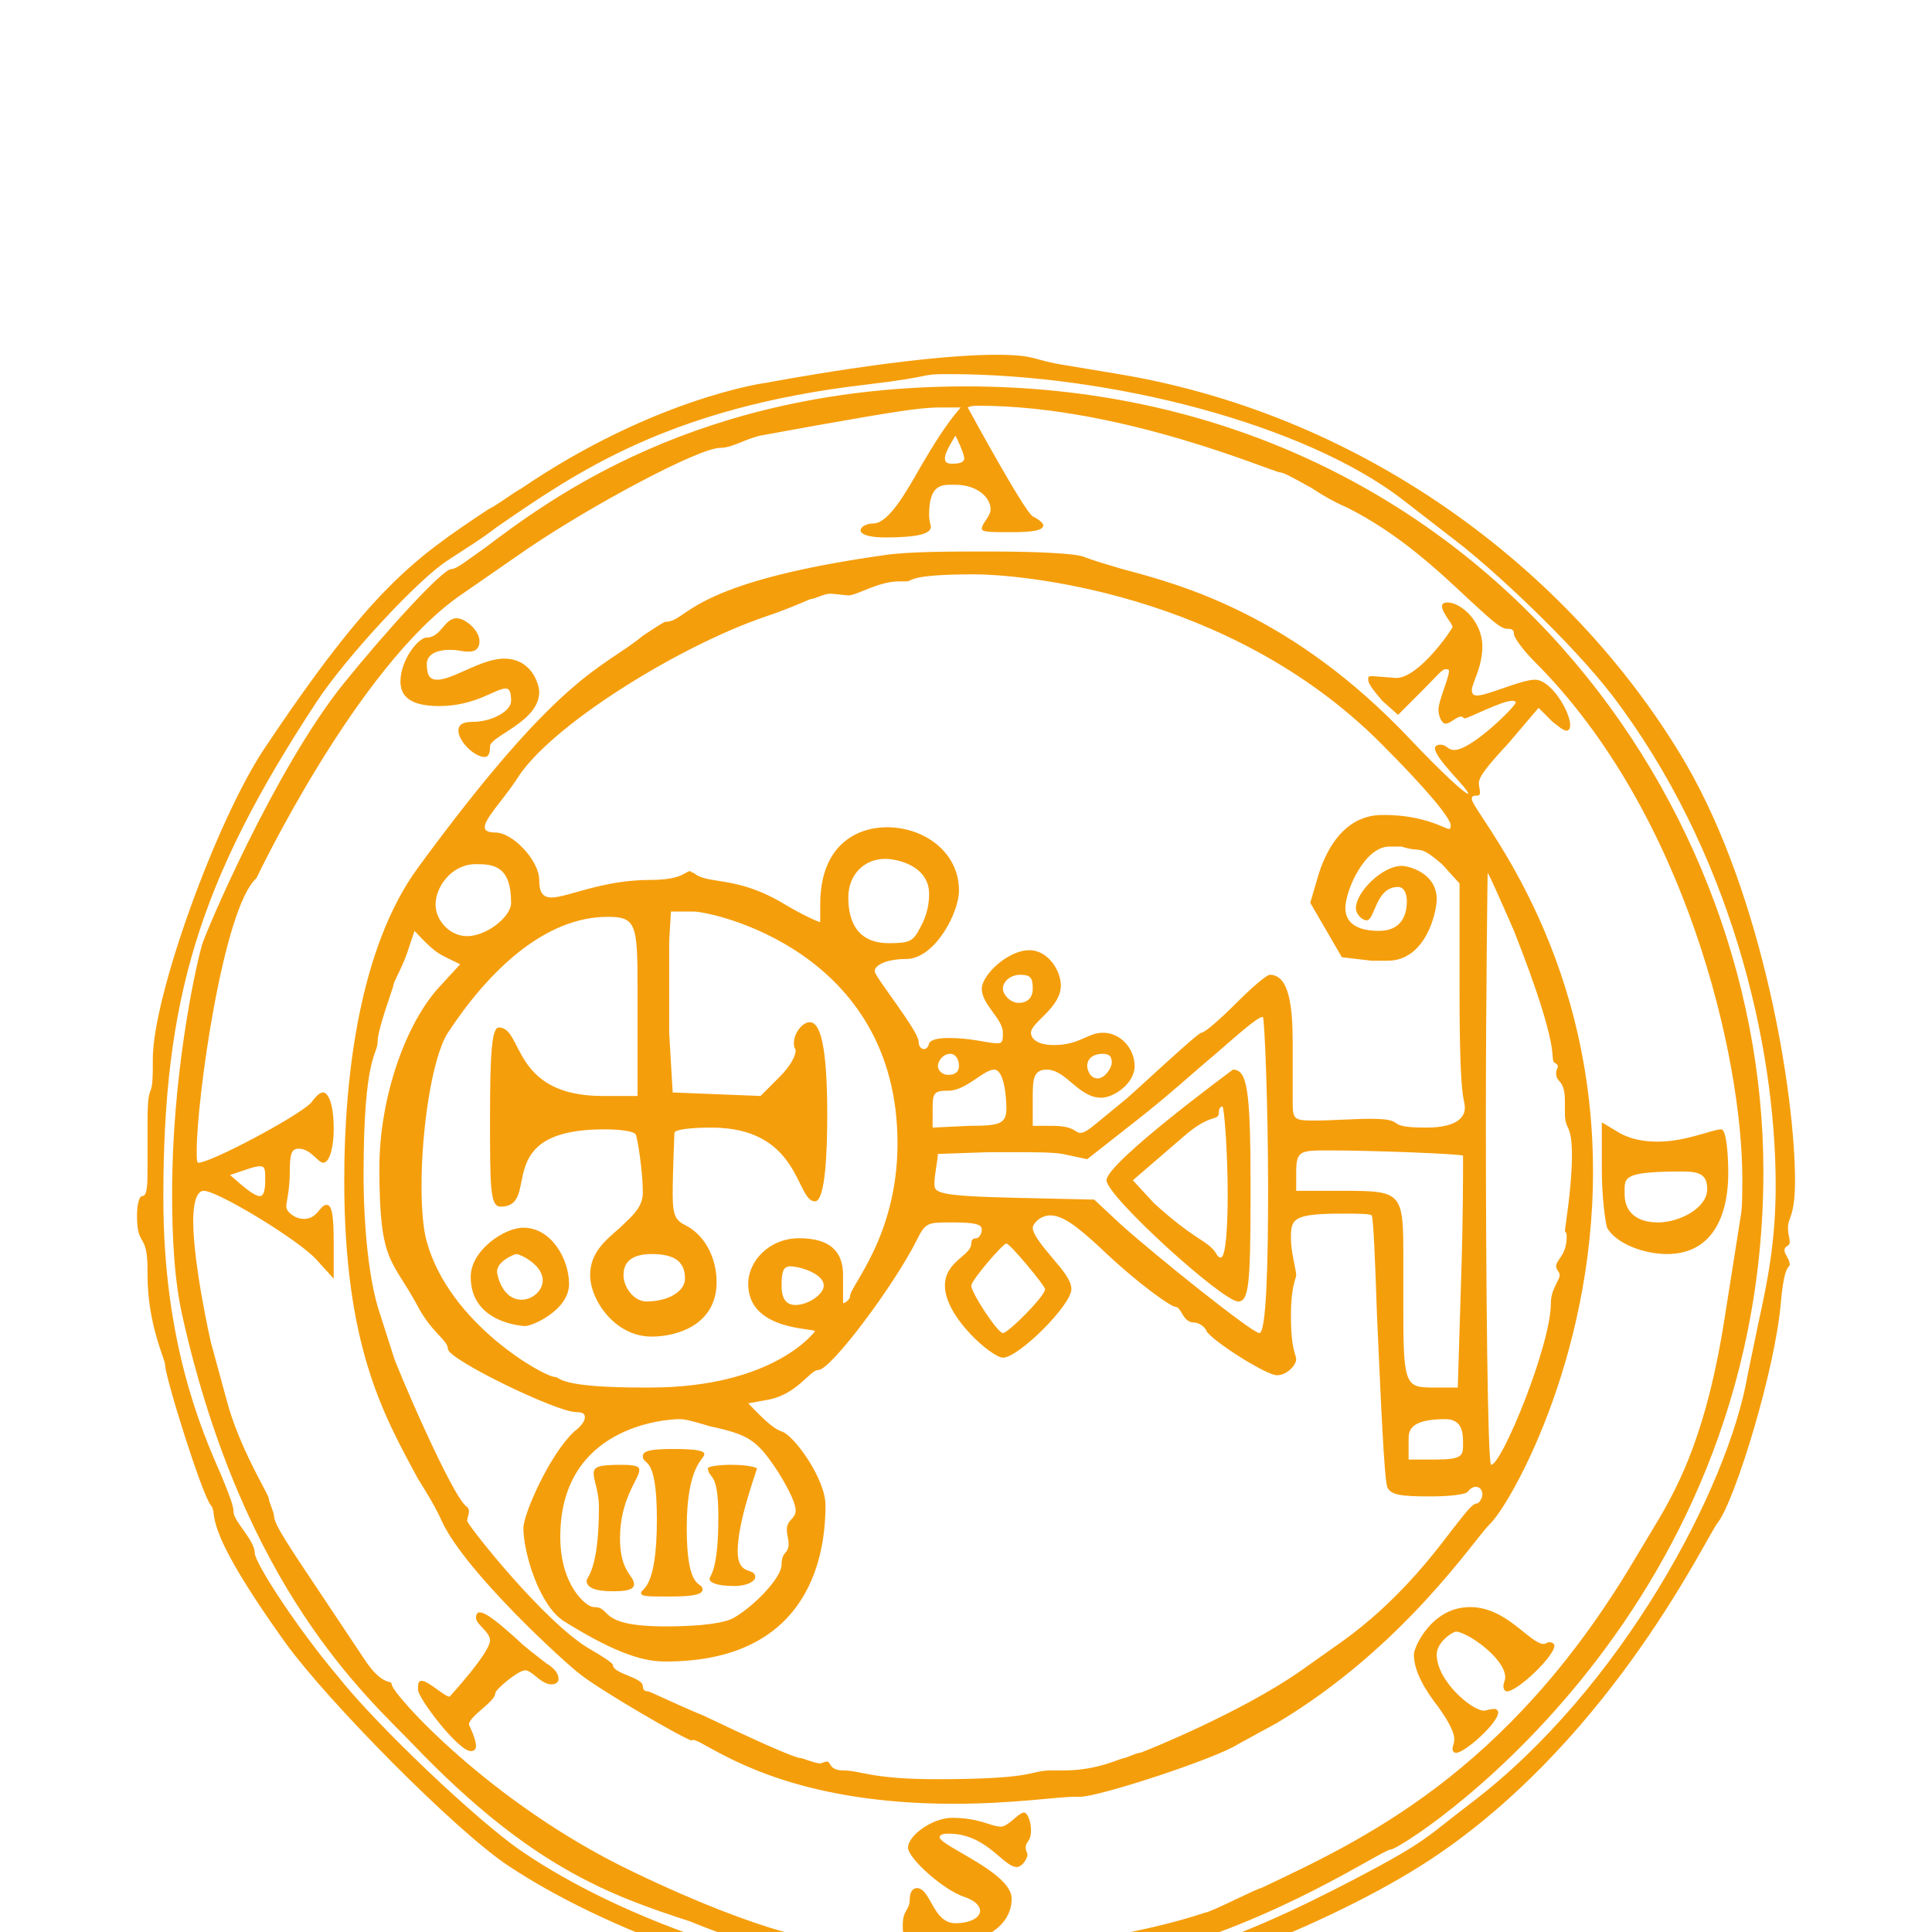
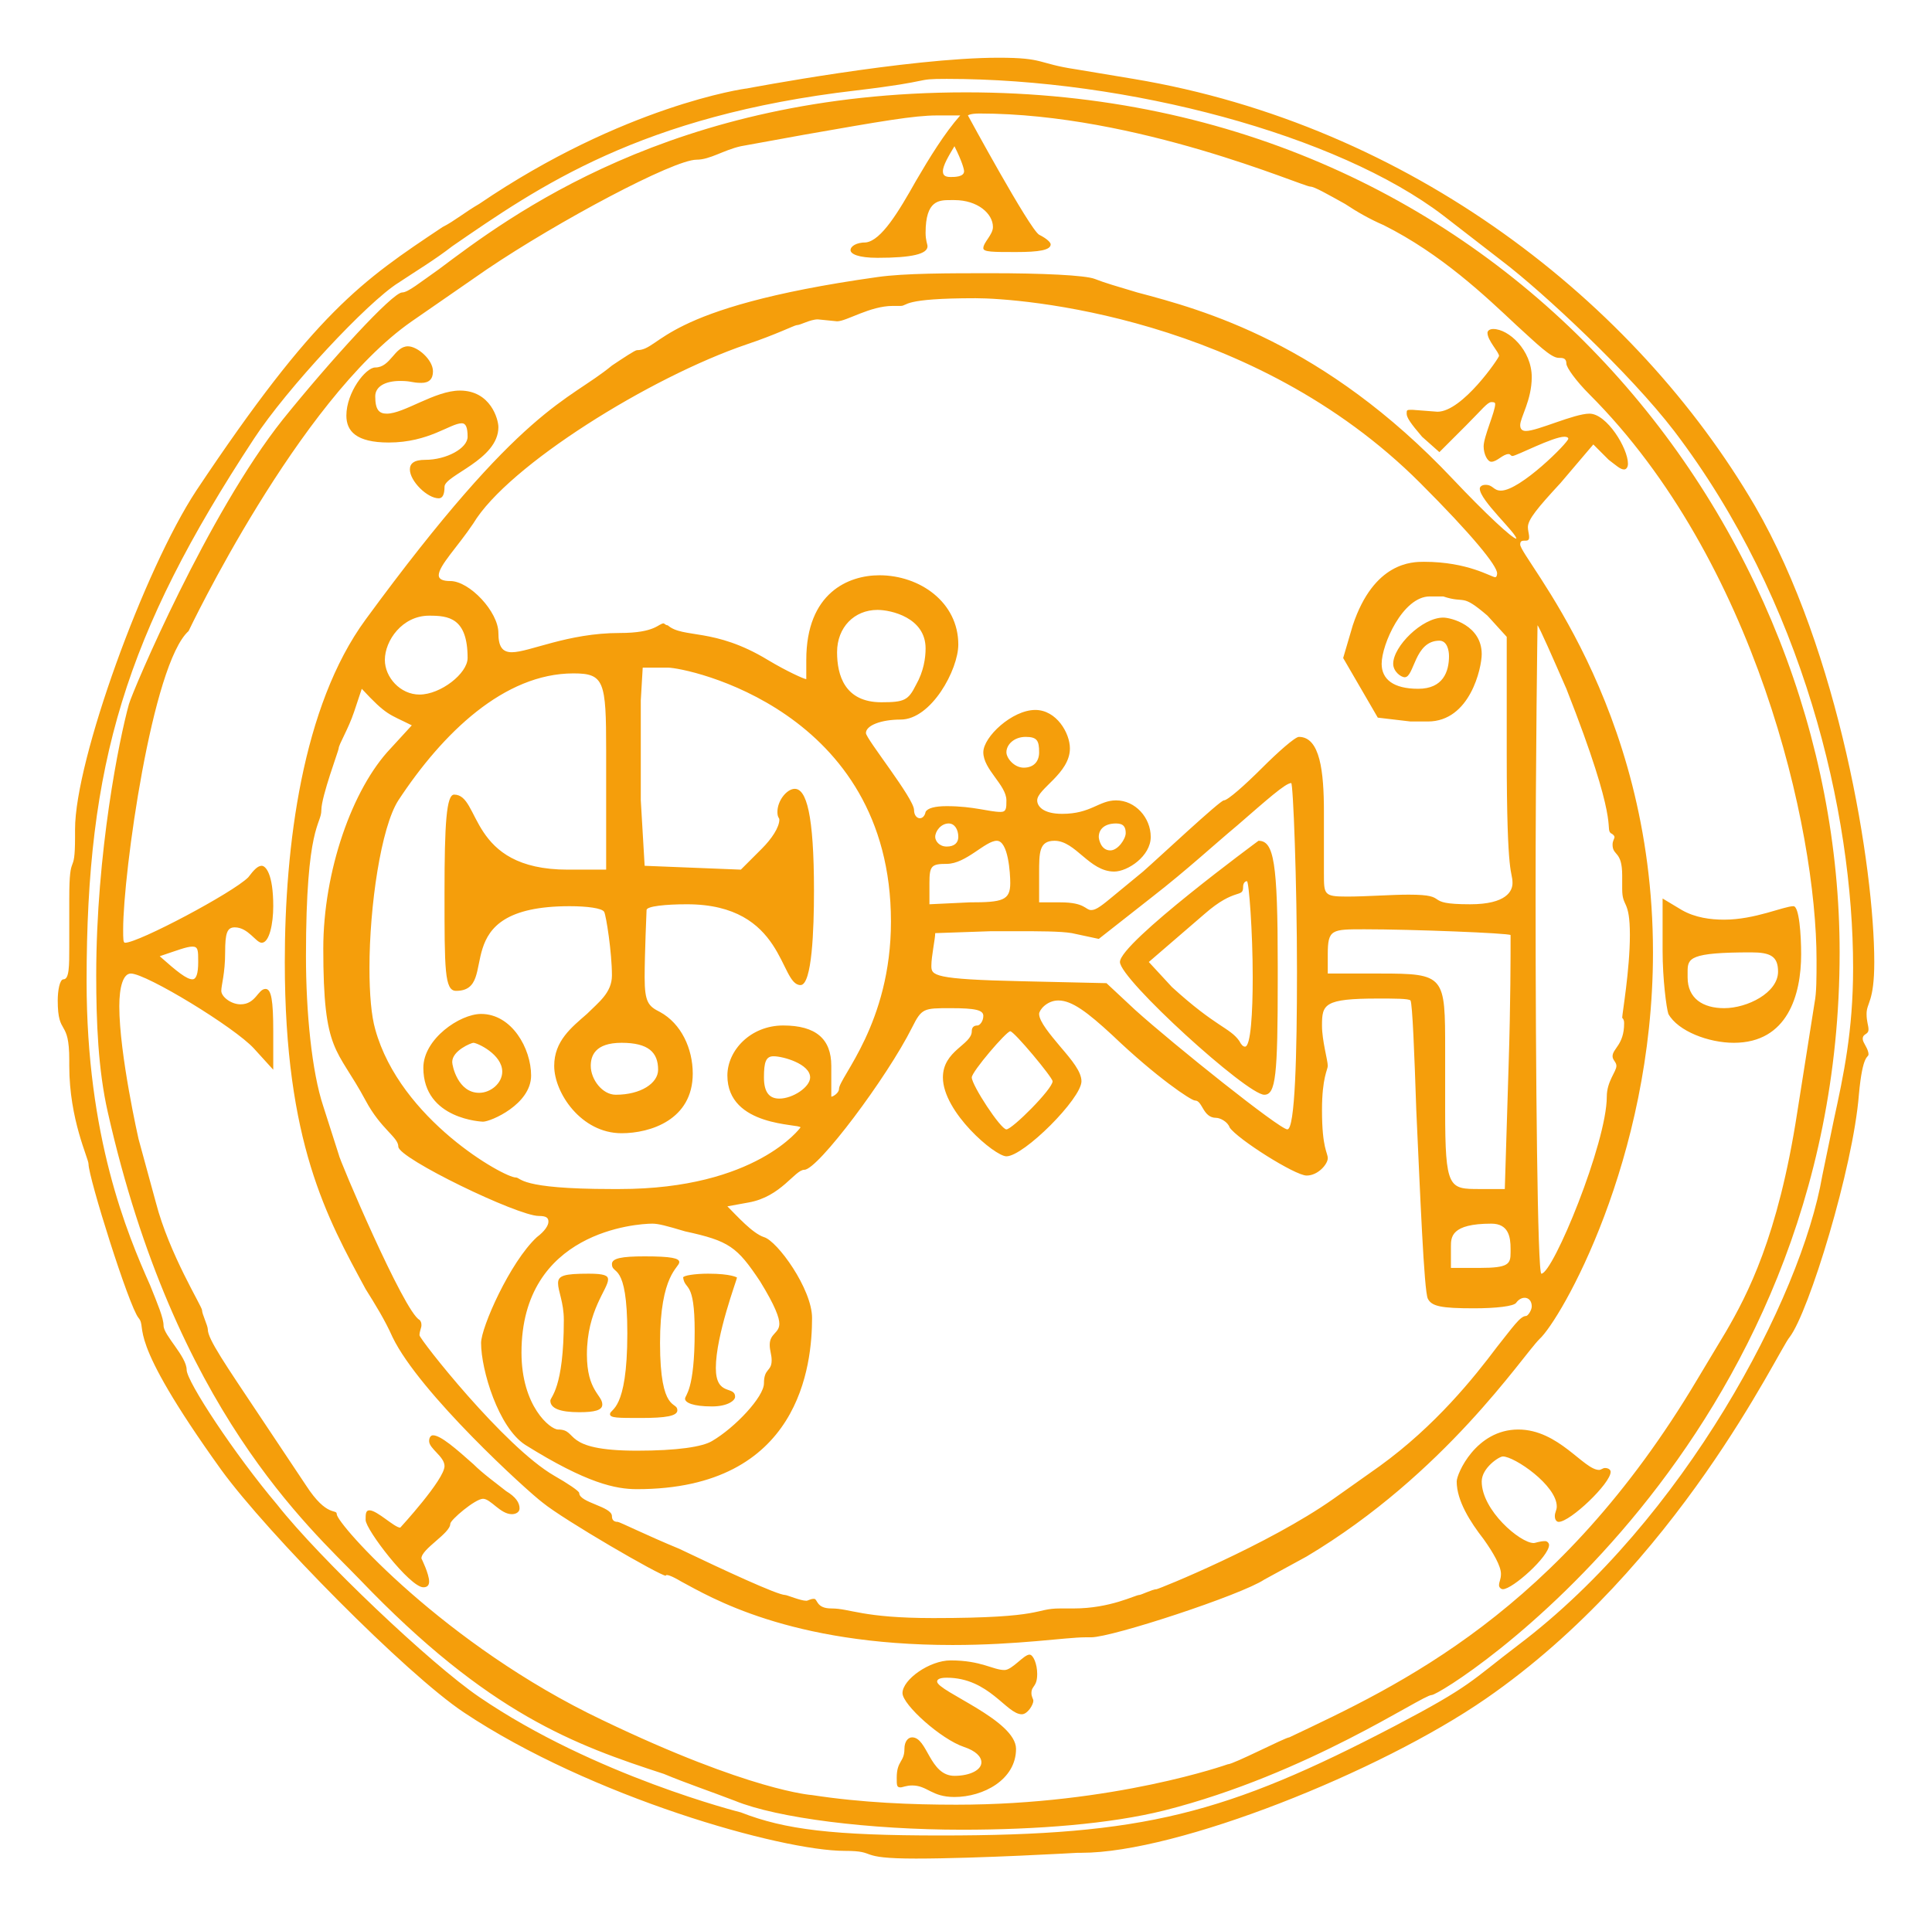
- <svg xmlns="http://www.w3.org/2000/svg" viewBox="-50 -50 1100 1100">
-   <g transform="translate(0, 1000) scale(1, -1)">
+ <svg xmlns="http://www.w3.org/2000/svg" viewBox="-2 -118 1004 996">
+   <g transform="translate(0, 760) scale(1, -1)">
    <path d="M474 -88C506 -88 558 -85 558 -85H560C610 -85 715 -43 770 -5C870 64 922 176 928 183C938 196 961 271 964 309C966 331 969 328 969 330C969 333 966 336 966 338C966 341 969 340 969 343C969 345 968 347 968 351C968 357 972 357 972 378C972 427 954 539 910 615C848 721 731 813 587 837L557 842C537 845 541 848 517 848C470 848 386 832 386 832C385 832 322 823 247 772C240 768 234 763 228 760C186 732 162 716 100 623C73 582 37 483 37 447V443C37 421 34 437 34 411V386C34 376 34 369 31 369C29 369 28 363 28 358C28 339 34 349 34 327V324C34 296 44 276 44 273C44 266 65 199 70 193C75 187 62 185 113 114C137 81 209 8 239 -12C305 -56 404 -84 437 -84C455 -84 442 -88 474 -88ZM487 -76C431 -76 406 -73 383 -64C383 -64 307 -45 247 -4C222 13 164 68 142 96C120 122 95 160 95 166C95 173 83 184 83 189C83 193 80 200 76 210C64 237 43 287 43 368C43 481 63 548 130 650C147 676 189 721 205 731C214 737 224 743 233 750C278 781 331 818 443 831C485 836 472 837 490 837C584 837 693 808 748 766L779 742C800 726 845 684 868 654C935 566 961 456 961 375C961 342 956 319 951 296L945 267C934 203 873 88 787 23C762 4 763 2 723 -19C635 -65 592 -76 487 -76ZM498 -73C537 -73 575 -70 603 -63C678 -44 737 -3 742 -3C748 -3 954 126 954 383C954 603 781 830 500 830C347 830 262 765 226 738C216 731 210 726 207 726C202 726 170 691 145 660C106 611 67 519 65 512C60 494 48 435 48 371C48 347 49 322 54 300C89 145 159 84 185 57C252 -13 297 -29 343 -44C355 -49 367 -53 380 -58C402 -67 450 -73 498 -73ZM495 -60C472 -60 446 -59 420 -55C420 -55 388 -53 311 -16C229 23 173 86 173 91C173 94 168 89 157 106L133 142C115 169 106 182 106 187C106 189 103 195 103 197C103 199 86 226 79 253L70 286C70 286 60 330 60 355C60 365 62 372 66 372C74 372 120 344 130 333L140 322V342C140 358 139 364 136 364C132 364 131 356 123 356C118 356 113 360 113 363C113 366 115 372 115 383C115 393 116 396 120 396C127 396 131 388 134 388C138 388 140 398 140 407C140 424 136 428 134 428C132 428 130 426 127 422C119 414 70 388 63 388C62 388 62 390 62 395C62 424 77 533 96 550C96 550 153 670 212 711L251 738C288 763 348 795 360 795C367 795 374 800 383 802L416 808C456 815 473 818 485 818H497C489 809 481 796 474 784C465 768 456 753 448 752C443 752 440 750 440 748C440 746 444 744 454 744C472 744 480 746 480 750C480 751 479 753 479 757C479 774 486 774 492 774H494C506 774 514 767 514 760C514 756 509 752 509 749C509 747 514 747 526 747C538 747 544 748 544 751C544 752 542 754 538 756C533 759 501 818 501 818C501 818 502 819 507 819C589 819 675 781 679 781C681 781 688 777 697 772C703 768 710 764 717 761C747 746 770 724 786 709C797 699 804 692 808 692C810 692 812 692 812 689C812 687 817 680 824 673C910 587 942 448 942 379C942 370 942 362 941 357L932 300C922 235 906 205 895 186L880 161C808 40 725 2 668 -25C666 -25 639 -39 636 -39C636 -39 577 -60 495 -60ZM492 786C489 786 488 787 488 789C488 792 491 797 494 802C498 794 499 790 499 789C499 786 494 786 492 786ZM493 23C527 23 552 27 562 27H565C576 27 643 49 655 57L677 69C749 112 789 173 798 182C809 192 857 275 857 383C857 513 788 588 788 595C788 597 789 597 791 597C794 597 792 601 792 604C792 608 797 614 809 627L826 647L834 639C838 636 840 634 842 634C843 634 844 635 844 637C844 645 833 663 824 663C816 663 797 654 791 654C789 654 788 655 788 657C788 661 794 670 794 682C794 696 782 707 774 707C772 707 771 706 771 705C771 701 777 695 777 693C777 692 758 664 745 664L732 665C729 665 729 665 729 663C729 661 731 658 737 651L746 643L760 657C768 665 771 669 773 669C774 669 775 669 775 668C775 664 769 651 769 646C769 642 771 638 773 638C776 638 779 642 782 642C783 642 783 641 784 641C786 641 805 651 811 651C811 651 813 651 813 650C813 648 788 623 778 623C774 623 774 626 770 626C768 626 767 625 767 624C767 618 786 601 786 598C784 598 770 611 753 629C686 700 623 717 589 726C579 729 572 731 567 733C562 735 539 736 513 736C491 736 468 736 454 734C340 718 342 696 329 696C328 696 322 692 316 688C293 669 270 668 188 556C155 511 146 438 146 378C146 284 168 245 188 208C193 200 198 192 202 183C216 154 272 103 280 97C291 88 341 59 344 59C344 60 347 59 352 56C367 48 408 23 493 23ZM565 405C562 405 562 409 549 409H538V424C538 435 538 441 546 441C557 441 564 425 577 425C584 425 596 433 596 443C596 453 588 462 578 462C569 462 565 455 550 455C540 455 537 459 537 462C537 468 554 476 554 489C554 497 547 509 536 509C524 509 509 495 509 487C509 478 521 470 521 462C521 458 521 456 518 456C512 456 504 459 490 459C484 459 480 458 479 456C478 451 473 452 473 457C473 463 448 494 448 497C448 501 456 504 466 504C482 504 496 530 496 543C496 565 476 579 455 579C439 579 417 570 417 535V525C416 525 407 529 397 535C369 552 353 546 345 553C344 553 343 554 343 554C340 554 339 549 320 549C293 549 273 539 264 539C259 539 257 542 257 549C257 560 242 576 232 576C228 576 226 577 226 579C226 584 236 594 244 606C262 636 336 682 386 699C401 704 411 709 412 709C414 709 419 712 423 712L433 711C438 711 450 719 462 719H466C470 719 466 723 505 723C528 723 649 714 736 627C763 600 776 584 776 580C776 580 776 578 775 578C773 578 761 586 738 586C732 586 712 586 701 553L696 536L714 505L731 503H740C762 503 768 531 768 538C768 553 752 557 748 557C737 557 722 542 722 533C722 529 726 526 728 526C733 526 733 545 746 545C750 545 751 540 751 537C751 529 748 520 735 520C722 520 716 525 716 533C716 543 727 568 741 568H748C760 564 757 570 771 558L781 547V486C781 419 784 426 784 419C784 415 781 408 762 408C736 408 753 413 730 413C721 413 708 412 698 412C686 412 686 413 686 424V456C686 477 684 495 673 495C671 495 662 487 654 479C645 470 636 462 634 462C632 462 600 432 592 425L575 411C569 406 567 405 565 405ZM226 619C228 619 229 621 229 625C229 631 257 639 257 656C257 660 253 675 237 675C224 675 208 663 199 663C195 663 193 665 193 672C193 677 198 680 206 680C212 680 212 679 217 679C221 679 223 681 223 685C223 691 215 698 210 698C203 698 201 687 193 687C188 687 178 674 178 662C178 654 183 648 200 648C221 648 232 658 238 658C240 658 241 656 241 651C241 645 230 639 219 639C213 639 211 637 211 634C211 628 220 619 226 619ZM456 513C437 513 433 527 433 539C433 552 442 561 454 561C461 561 479 557 479 541C479 536 478 529 474 522C470 514 468 513 456 513ZM216 517C206 517 198 526 198 535C198 545 207 558 221 558C231 558 241 557 241 536C241 528 227 517 216 517ZM799 216C797 216 796 319 796 412C796 486 797 553 797 553C798 552 805 536 812 520C840 449 832 448 835 445C837 444 837 443 837 443C837 442 836 441 836 439C836 433 841 436 841 423V416C841 406 845 411 845 392C845 374 841 351 841 349C842 348 842 347 842 346C842 335 836 333 836 329C836 327 838 326 838 324C838 321 833 316 833 308C833 284 805 216 799 216ZM316 260C267 260 269 266 266 266C260 266 206 296 193 343C191 350 190 361 190 375C190 407 196 448 205 462C228 497 260 528 296 528C312 528 313 524 313 488V426H293C241 426 248 465 234 465C230 465 229 450 229 414C229 374 229 363 235 363C259 363 228 407 294 407C303 407 311 406 312 404C313 402 316 383 316 371C316 362 309 357 303 351C295 344 286 337 286 324C286 310 300 289 321 289C336 289 358 296 358 320C358 333 352 346 341 352C335 355 333 357 333 370C333 382 334 405 334 405C334 407 344 408 355 408C406 408 403 366 414 366C420 366 421 395 421 415C421 455 417 468 411 468C407 468 402 462 402 456C402 453 403 453 403 452C403 448 399 442 394 437L383 426L333 428L331 462V514L332 531H345C355 531 461 509 461 399C461 346 434 318 434 312C434 310 431 308 430 308V324C430 338 422 345 405 345C388 345 376 332 376 319C376 292 414 294 414 292C414 292 391 260 320 260ZM483 37C446 37 440 42 430 42C422 42 423 47 421 47C419 47 418 46 417 46C414 46 407 49 406 49C402 49 374 62 351 73C334 80 320 87 319 87C317 87 316 88 316 90C316 95 299 97 299 102C299 103 293 107 286 111C260 126 216 182 216 184C216 186 217 188 217 189C217 190 217 191 216 192C208 196 174 276 174 278L166 303C160 321 157 352 157 381C157 450 165 449 165 457C165 464 174 488 174 489C174 491 179 499 182 508L186 520C199 506 200 507 212 501L201 489C181 468 166 425 166 385C166 330 173 334 188 306C196 291 205 287 205 282C205 276 267 246 278 246C282 246 283 245 283 243C283 241 281 238 277 235C263 222 248 188 248 180C248 166 257 136 271 127C303 107 318 104 329 104C414 104 420 169 420 193C420 208 402 233 395 235C389 237 381 246 376 251L387 253C404 256 411 270 416 270C423 270 459 318 472 344C477 354 478 354 492 354C505 354 509 353 509 350C509 347 507 345 506 345C504 345 503 344 503 342C503 335 488 332 488 318C488 300 515 277 521 277C530 277 560 307 560 316C560 321 555 327 549 334C544 340 538 347 538 351C538 353 542 358 548 358C555 358 563 352 576 340C599 318 617 306 619 306C623 306 623 297 630 297C632 297 636 295 637 292C641 286 671 267 677 267C683 267 688 273 688 276C688 279 685 281 685 301C685 318 688 322 688 324C688 327 685 337 685 345C685 356 686 359 714 359C723 359 730 359 731 358C732 356 733 331 734 301C736 258 738 207 740 203C742 199 747 198 764 198C775 198 785 199 786 201C789 205 794 204 794 199C794 197 792 194 791 194C788 194 784 188 776 178C764 162 744 137 715 116L691 99C657 75 600 52 599 52C597 52 591 49 590 49C588 49 575 42 556 42H549C535 42 542 37 483 37ZM530 479C525 479 521 484 521 487C521 491 525 495 531 495C537 495 538 493 538 487C538 482 535 479 530 479ZM667 291C663 291 608 335 588 353L573 367L529 368C483 369 482 371 482 376C482 381 484 390 484 393L513 394H526C538 394 549 394 555 393L569 390L597 412C615 426 629 439 641 449C656 462 666 471 669 471C670 471 672 420 672 373C672 330 671 291 667 291ZM490 438C486 438 484 441 484 443C484 446 487 450 491 450C494 450 496 447 496 443C496 440 494 438 490 438ZM575 436C570 436 569 442 569 443C569 447 572 450 578 450C582 450 583 448 583 445C583 442 579 436 575 436ZM481 408V419C481 428 482 429 490 429C500 429 510 441 516 441C522 441 523 424 523 419C523 410 519 409 502 409ZM655 309C661 309 662 319 662 369V376C662 430 660 441 652 441C652 441 580 388 580 378C580 369 646 309 655 309ZM645 334C644 334 643 335 642 337C637 344 630 344 607 365L595 378L624 403C640 417 644 411 644 417C644 419 645 420 646 420C647 420 649 394 649 370C649 352 648 334 645 334ZM899 336C927 336 934 361 934 382C934 392 933 407 930 407C925 407 910 400 894 400C887 400 879 401 872 405L862 411V384C862 369 864 354 865 351C870 342 886 336 899 336ZM767 260C751 260 749 260 749 301V332C749 371 749 372 715 372H688V382C688 395 690 395 707 395C732 395 782 393 783 392V390C783 382 783 356 782 325L780 260ZM98 369C95 369 90 373 81 381C90 384 95 386 98 386C101 386 101 384 101 378C101 372 100 369 98 369ZM894 354C883 354 875 359 875 370V373C875 380 876 383 908 383C918 383 922 381 922 373C922 362 906 354 894 354ZM249 295C253 295 274 304 274 319C274 333 264 351 248 351C237 351 218 338 218 323C218 296 249 295 249 295ZM521 291C518 291 503 314 503 318C503 321 521 342 523 342C525 342 545 318 545 316C545 312 524 291 521 291ZM247 310C236 310 233 324 233 326C233 332 243 336 244 336C246 336 259 330 259 321C259 315 253 310 247 310ZM318 309C311 309 305 317 305 324C305 329 307 336 321 336C335 336 340 331 340 322C340 315 331 309 318 309ZM403 307C398 307 395 310 395 318C395 326 396 329 400 329C405 329 419 325 419 318C419 313 410 307 403 307ZM329 124C289 124 299 135 288 135C284 135 269 147 269 175C269 238 329 242 337 242C340 242 344 241 354 238C377 233 381 230 393 212C401 199 403 193 403 190C403 185 398 185 398 179C398 176 399 174 399 171C399 165 395 167 395 159C395 152 380 136 368 129C363 126 350 124 329 124ZM752 219V230C752 235 752 242 773 242C782 242 783 235 783 229V227C783 221 782 219 767 219ZM331 141C344 141 350 142 350 145C350 150 341 143 341 180C341 216 351 219 351 222C351 224 347 225 333 225C321 225 316 224 316 221C316 215 324 223 324 185C324 144 315 146 315 143C315 141 319 141 331 141ZM299 144C307 144 311 145 311 148C311 153 303 155 303 174C303 197 314 208 314 213C314 215 312 216 304 216C291 216 288 215 288 211C288 207 291 201 291 192C291 156 284 152 284 150C284 146 289 144 299 144ZM368 147C376 147 380 150 380 152C380 158 370 152 370 167C370 184 381 213 381 214C381 214 378 216 366 216C359 216 353 215 353 214C354 207 359 213 359 186C359 155 354 153 354 151C354 149 358 147 368 147ZM779 52C784 52 803 69 803 75C803 76 802 77 801 77C798 77 796 76 795 76C788 76 768 93 768 108C768 115 777 121 779 121C785 121 807 106 807 95C807 93 806 92 806 90C806 88 807 87 808 87C814 87 835 107 835 113C835 114 834 115 832 115C831 115 830 114 829 114C821 114 808 135 787 135C765 135 755 112 755 108C755 98 762 87 769 78C774 71 778 64 778 60C778 57 777 56 777 54C777 53 778 52 779 52ZM218 53C220 53 221 54 221 56C221 60 217 68 217 68C217 73 232 81 232 86C232 88 245 99 249 99C253 99 258 91 264 91C266 91 268 92 268 94C268 97 266 100 261 103C256 107 249 112 244 117C235 125 227 132 223 132C222 132 221 131 221 129C221 125 229 121 229 116C229 109 206 84 206 84C203 84 194 93 190 93C188 93 188 91 188 88C188 83 211 53 218 53ZM494 -56C509 -56 526 -47 526 -31C526 -16 485 -1 485 4C485 5 486 6 490 6C512 6 521 -13 529 -13C532 -13 535 -8 535 -6C535 -5 534 -4 534 -2C534 2 537 1 537 8C537 13 535 18 533 18C530 18 524 10 520 10C514 10 508 15 492 15C481 15 467 5 467 -2C467 -8 487 -26 499 -30C505 -32 508 -35 508 -38C508 -42 502 -45 494 -45C481 -45 480 -25 472 -25C470 -25 468 -27 468 -31C468 -38 464 -37 464 -46C464 -50 464 -51 466 -51C467 -51 469 -50 472 -50C480 -50 482 -56 494 -56Z" fill="#f59e0b" stroke="none" />
  </g>
</svg>
